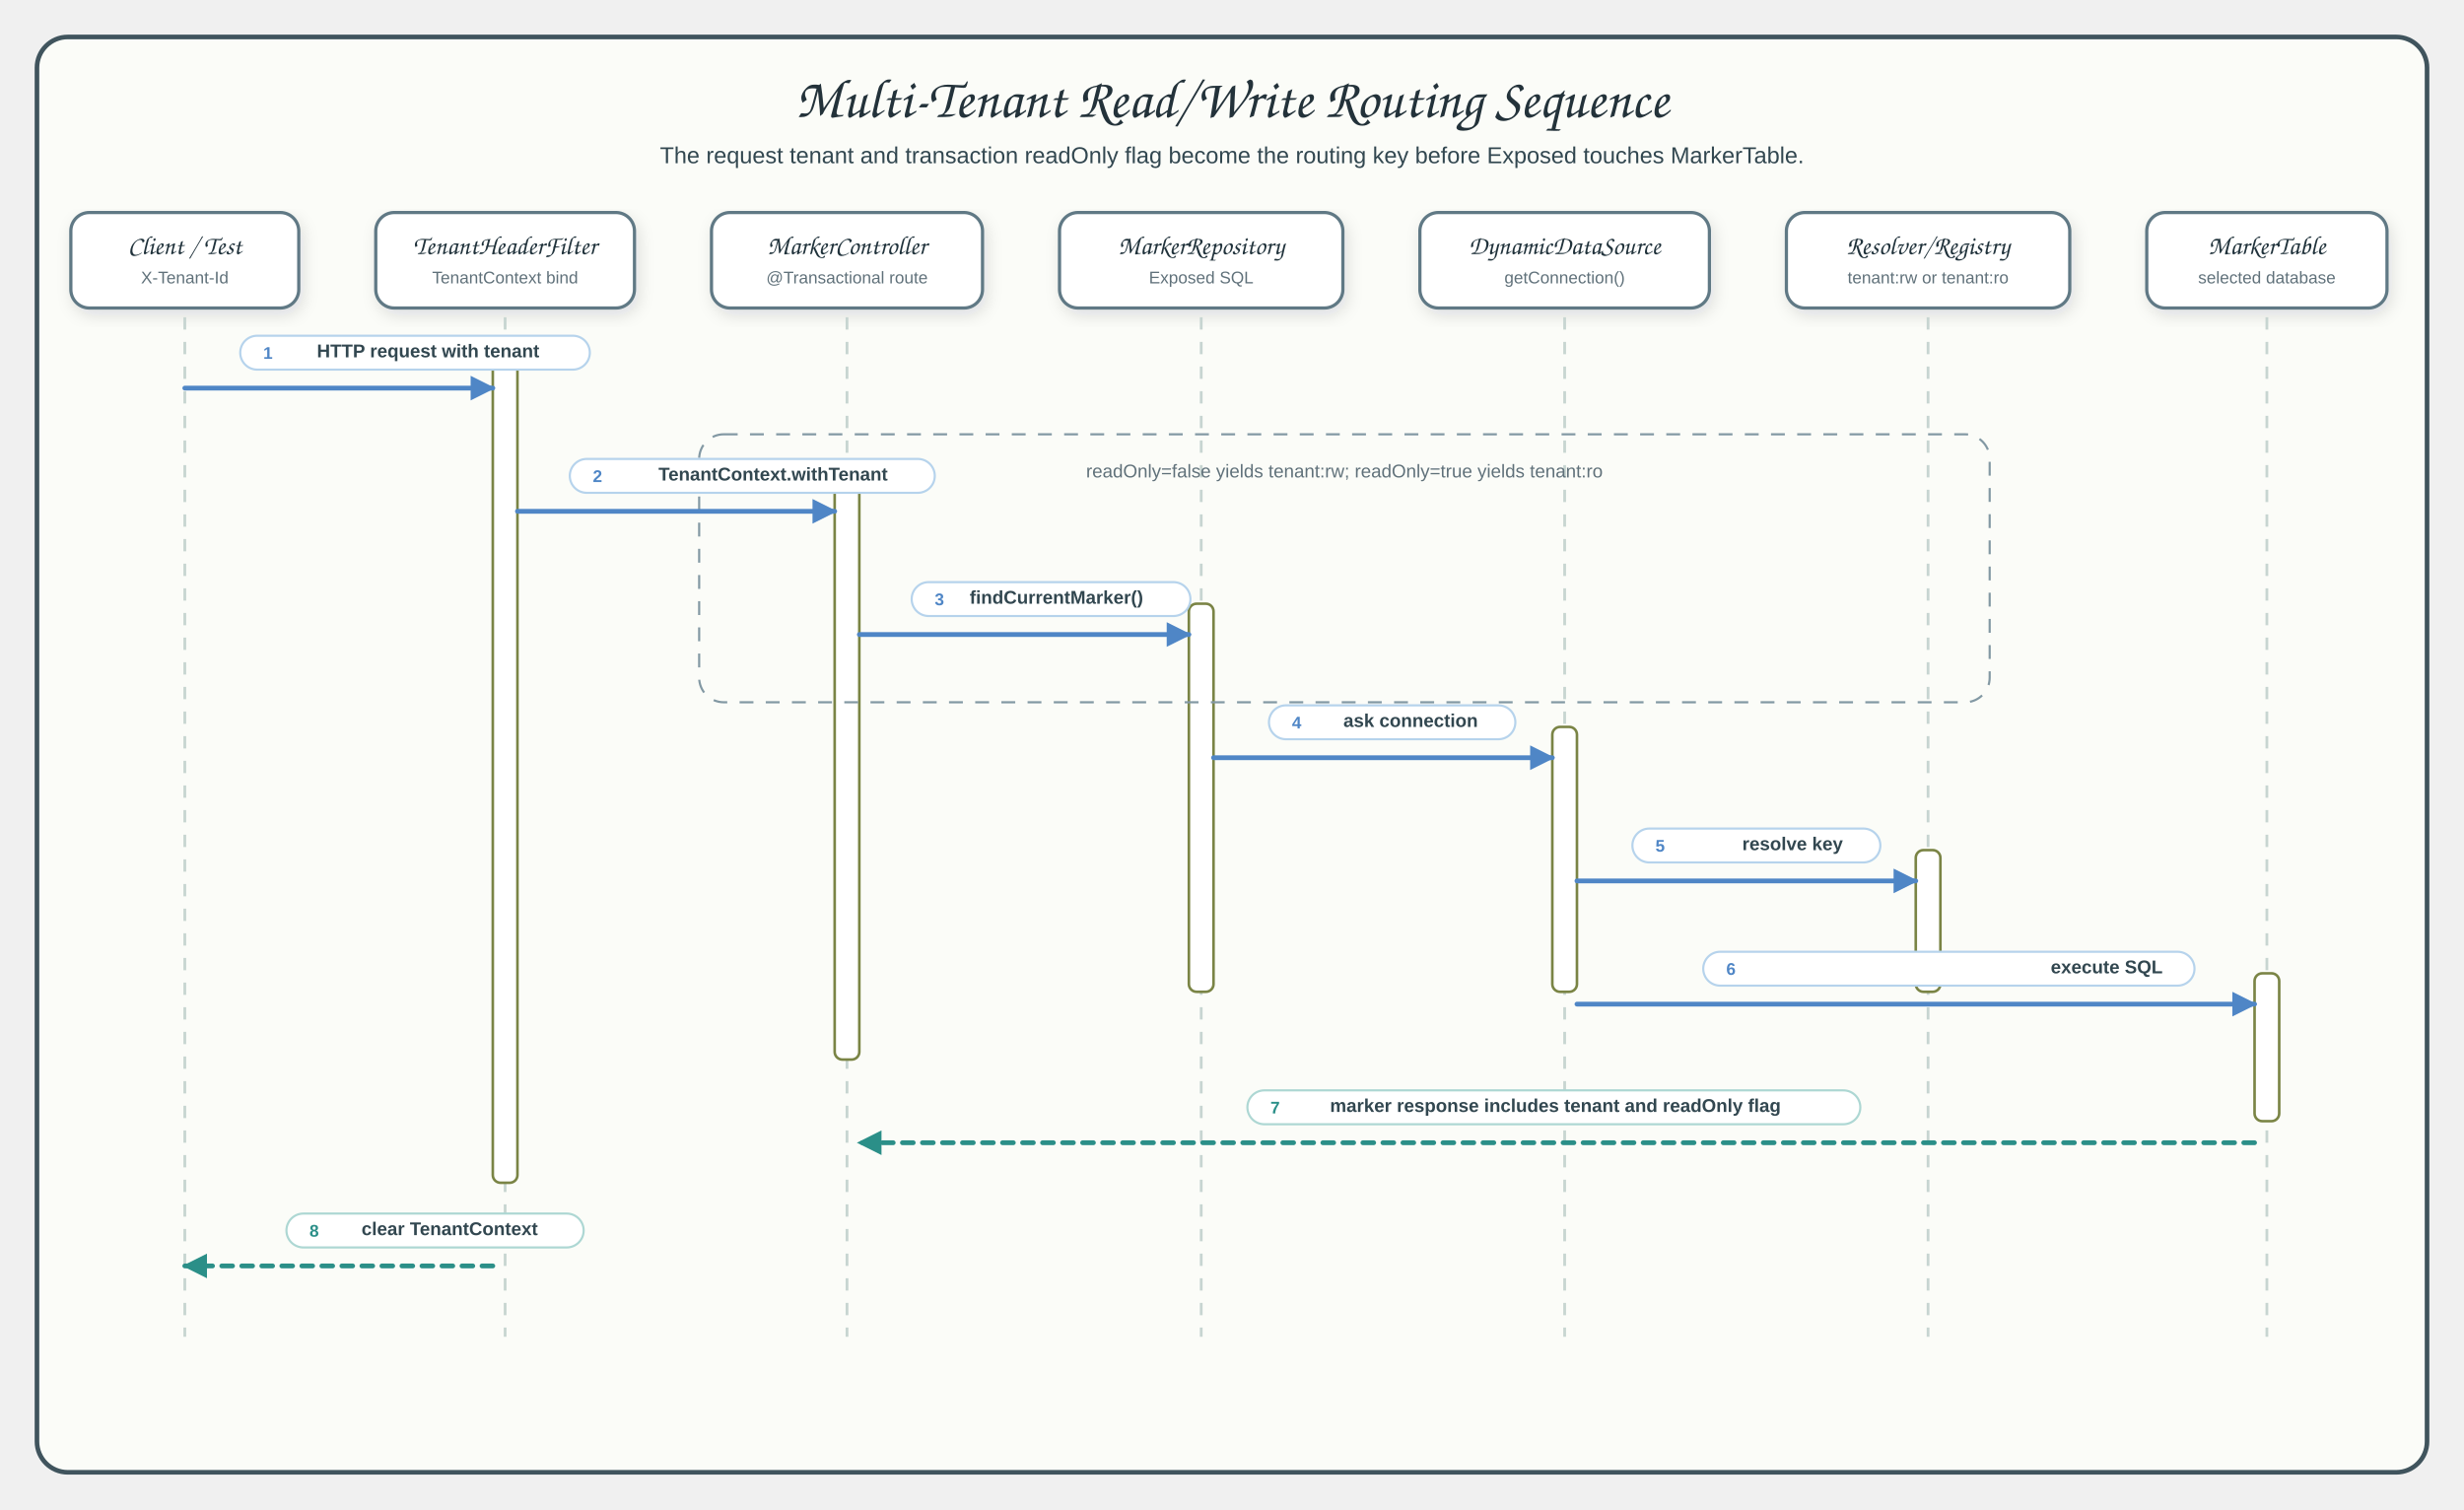
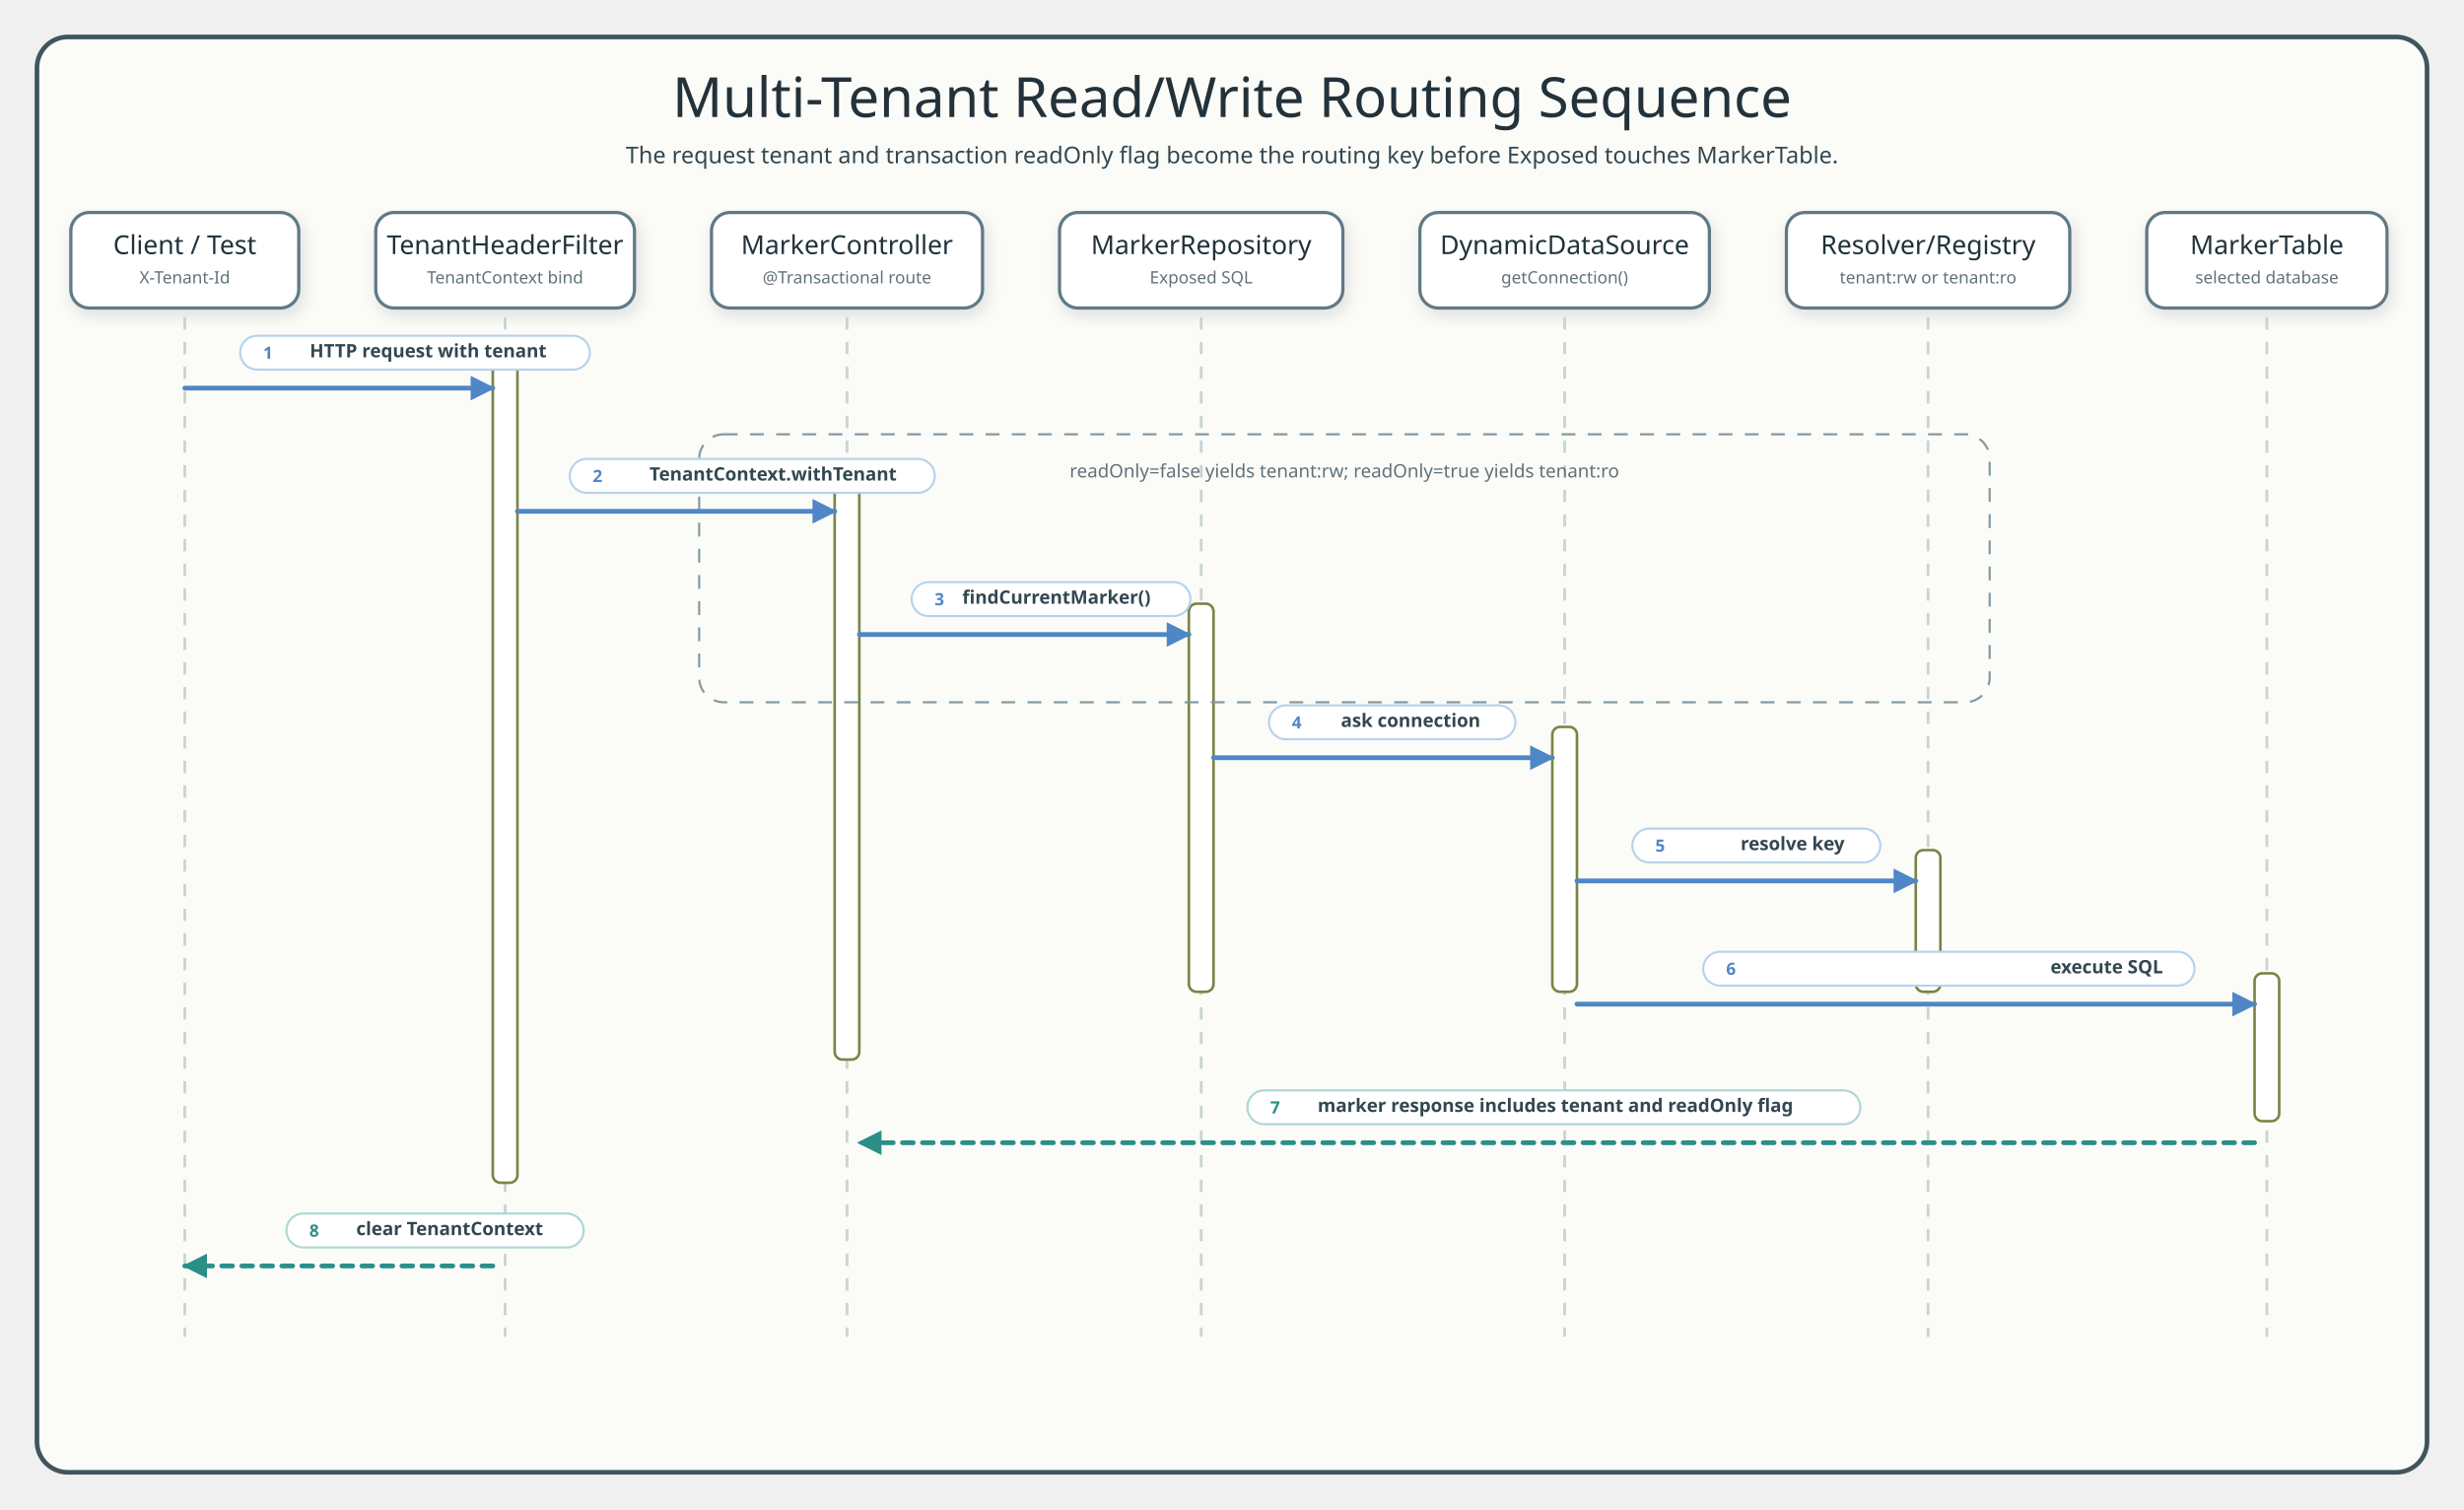
<svg xmlns="http://www.w3.org/2000/svg" viewBox="0 0 1600 980" width="1600" height="980" role="img" aria-label="Routing datasource request sequence">
  <defs>
    <filter id="shadow" x="-10%" y="-10%" width="120%" height="130%">
      <feDropShadow dx="2" dy="4" stdDeviation="5" flood-color="#1f2937" flood-opacity="0.12" />
    </filter>
    <marker id="seqArrow" markerUnits="userSpaceOnUse" markerWidth="16" markerHeight="16" viewBox="0 0 10 10" refX="9" refY="5" orient="auto">
      <path d="M 0 0 L 10 5 L 0 10 Z" fill="#4f86c6" stroke="#4f86c6" stroke-width="0" stroke-dasharray="none" style="stroke-dasharray:none!important" />
    </marker>
    <marker id="seqArrowAmber" markerUnits="userSpaceOnUse" markerWidth="16" markerHeight="16" viewBox="0 0 10 10" refX="9" refY="5" orient="auto">
      <path d="M 0 0 L 10 5 L 0 10 Z" fill="#a2743d" stroke="#a2743d" stroke-width="0" stroke-dasharray="none" style="stroke-dasharray:none!important" />
    </marker>
    <marker id="seqArrowTeal" markerUnits="userSpaceOnUse" markerWidth="16" markerHeight="16" viewBox="0 0 10 10" refX="9" refY="5" orient="auto">
      <path d="M 0 0 L 10 5 L 0 10 Z" fill="#2b8f88" stroke="#2b8f88" stroke-width="0" stroke-dasharray="none" style="stroke-dasharray:none!important" />
    </marker>
    <style>
      text { letter-spacing: 0; }
      .canvas { fill: #fbfcf8; stroke: #40545d; stroke-width: 3; }
-       .title { font-family: "Architects Daughter","Comic Sans MS",cursive; font-size: 36px; fill: #23323a; }
-       .subtitle,.participant-sub,.msg,.detail { font-family: "Comic Mono","Comic Sans MS","Comic Sans","Comic Neue",Arial,sans-serif; fill: #324750; }
+       .title { font-family: "Architects Daughter"; font-size: 36px; fill: #23323a; }
+       .subtitle,.participant-sub,.msg,.detail { font-family: "Comic Mono"; fill: #324750; }
      .subtitle { font-size: 15px; }
      .header { fill: #fff; stroke-width: 2.1; filter: url(#shadow); }
      .actor { stroke: #617985; }
      .service { stroke: #617985; }
      .route { stroke: #617985; }
      .store { stroke: #617985; }
-       .participant { font-family: "Architects Daughter","Comic Sans MS",cursive; font-size: 17px; fill: #20323b; }
+       .participant { font-family: "Architects Daughter"; font-size: 17px; fill: #20323b; }
      .participant-sub { font-size: 11px; fill: #60717a; }
      .lifeline { fill: none; stroke: #c7d5d1; stroke-width: 1.8; stroke-dasharray: 8 8; }
      .activation { fill: #ffffff; stroke: #7a8445; stroke-width: 1.7; rx: 5; }
      .call,.return { fill: none; stroke-width: 3.1; stroke-linecap: round; stroke-linejoin: round; marker-end: url(#seqArrow); }
      .call { stroke: #4f86c6; marker-end: url(#seqArrow); }
      .return { stroke: #2b8f88; stroke-dasharray: 7 6; marker-end: url(#seqArrowTeal); }
      .pill { fill: #ffffff; stroke: #7a8445; stroke-width: 1.4; }
-       .num { font-family: "Comic Mono","Comic Sans MS","Comic Sans","Comic Neue",Arial,sans-serif; font-size: 11px; font-weight: 700; fill: #7a8445; }
+       .num { font-family: "Comic Mono"; font-size: 11px; font-weight: 700; fill: #7a8445; }
      .msg { font-size: 12px; font-weight: 700; }
      .detail { font-size: 12px; fill: #60717a; }
      .band { fill: none; stroke: #8298a3; stroke-width: 1.4; stroke-dasharray: 9 8; }
    </style>
  </defs>
  <rect x="24" y="24" width="1552" height="932" rx="20" class="canvas frame" />
  <text x="800" y="76" text-anchor="middle" class="title">Multi-Tenant Read/Write Routing Sequence</text>
  <text x="800" y="106" text-anchor="middle" class="subtitle">The request tenant and transaction readOnly flag become the routing key before Exposed touches MarkerTable.</text>
  <rect x="46" y="138" width="148" height="62" rx="12" class="header actor" />
  <text x="120" y="165" text-anchor="middle" class="participant">Client / Test</text>
  <text x="120" y="184" text-anchor="middle" class="participant-sub">X-Tenant-Id</text>
  <rect x="244" y="138" width="168" height="62" rx="12" class="header actor" />
  <text x="328" y="165" text-anchor="middle" class="participant">TenantHeaderFilter</text>
  <text x="328" y="184" text-anchor="middle" class="participant-sub">TenantContext bind</text>
  <rect x="462" y="138" width="176" height="62" rx="12" class="header service" />
  <text x="550" y="165" text-anchor="middle" class="participant">MarkerController</text>
  <text x="550" y="184" text-anchor="middle" class="participant-sub">@Transactional route</text>
  <rect x="688" y="138" width="184" height="62" rx="12" class="header service" />
  <text x="780" y="165" text-anchor="middle" class="participant">MarkerRepository</text>
  <text x="780" y="184" text-anchor="middle" class="participant-sub">Exposed SQL</text>
  <rect x="922" y="138" width="188" height="62" rx="12" class="header route" />
  <text x="1016" y="165" text-anchor="middle" class="participant">DynamicDataSource</text>
  <text x="1016" y="184" text-anchor="middle" class="participant-sub">getConnection()</text>
  <rect x="1160" y="138" width="184" height="62" rx="12" class="header route" />
  <text x="1252" y="165" text-anchor="middle" class="participant">Resolver/Registry</text>
  <text x="1252" y="184" text-anchor="middle" class="participant-sub">tenant:rw or tenant:ro</text>
  <rect x="1394" y="138" width="156" height="62" rx="12" class="header store" />
  <text x="1472" y="165" text-anchor="middle" class="participant">MarkerTable</text>
  <text x="1472" y="184" text-anchor="middle" class="participant-sub">selected database</text>
  <path class="lifeline" d="M 120 206 L 120 868" />
  <path class="lifeline" d="M 328 206 L 328 868" />
  <path class="lifeline" d="M 550 206 L 550 868" />
  <path class="lifeline" d="M 780 206 L 780 868" />
  <path class="lifeline" d="M 1016 206 L 1016 868" />
  <path class="lifeline" d="M 1252 206 L 1252 868" />
  <path class="lifeline" d="M 1472 206 L 1472 868" />
  <rect x="320" y="232" width="16" height="536" rx="5" class="activation" />
  <rect x="542" y="312" width="16" height="376" rx="5" class="activation" />
  <rect x="772" y="392" width="16" height="252" rx="5" class="activation" />
  <rect x="1008" y="472" width="16" height="172" rx="5" class="activation" />
  <rect x="1244" y="552" width="16" height="92" rx="5" class="activation" />
  <rect x="1464" y="632" width="16" height="96" rx="5" class="activation" />
  <rect x="454" y="282" width="838" height="174" rx="16" class="band" />
  <text x="873" y="310" text-anchor="middle" class="detail">readOnly=false yields tenant:rw; readOnly=true yields tenant:ro</text>
  <path id="m1" data-connector="m1" class="call" d="M 120 252 L 320 252" />
  <rect x="156" y="218" width="227" height="22" rx="11" class="pill" style="stroke:#b6d3ec" />
  <text x="174" y="233" text-anchor="middle" class="num" style="fill:#4f86c6">1</text>
  <text x="278" y="232" text-anchor="middle" class="msg">HTTP request with tenant</text>
  <path id="m2" data-connector="m2" class="call" d="M 336 332 L 542 332" />
  <rect x="370" y="298" width="237" height="22" rx="11" class="pill" style="stroke:#b6d3ec" />
  <text x="388" y="313" text-anchor="middle" class="num" style="fill:#4f86c6">2</text>
  <text x="502" y="312" text-anchor="middle" class="msg">TenantContext.withTenant</text>
  <path id="m3" data-connector="m3" class="call" d="M 558 412 L 772 412" />
  <rect x="592" y="378" width="181" height="22" rx="11" class="pill" style="stroke:#b6d3ec" />
  <text x="610" y="393" text-anchor="middle" class="num" style="fill:#4f86c6">3</text>
  <text x="686" y="392" text-anchor="middle" class="msg">findCurrentMarker()</text>
  <path id="m4" data-connector="m4" class="call" d="M 788 492 L 1008 492" />
  <rect x="824" y="458" width="160" height="22" rx="11" class="pill" style="stroke:#b6d3ec" />
  <text x="842" y="473" text-anchor="middle" class="num" style="fill:#4f86c6">4</text>
  <text x="916" y="472" text-anchor="middle" class="msg">ask connection</text>
  <path id="m5" data-connector="m5" class="call" d="M 1024 572 L 1244 572" />
  <rect x="1060" y="538" width="161" height="22" rx="11" class="pill" style="stroke:#b6d3ec" />
  <text x="1078" y="553" text-anchor="middle" class="num" style="fill:#4f86c6">5</text>
  <text x="1164" y="552" text-anchor="middle" class="msg">resolve key</text>
  <path id="m6" data-connector="m6" class="call" d="M 1024 652 L 1464 652" />
  <rect x="1106" y="618" width="319" height="22" rx="11" class="pill" style="stroke:#b6d3ec" />
  <text x="1124" y="633" text-anchor="middle" class="num" style="fill:#4f86c6">6</text>
  <text x="1368" y="632" text-anchor="middle" class="msg">execute SQL</text>
  <path id="m7" data-connector="m7" class="return" d="M 1464 742 L 558 742" />
  <rect x="810" y="708" width="398" height="22" rx="11" class="pill" style="stroke:#add7d3" />
  <text x="828" y="723" text-anchor="middle" class="num" style="fill:#2b8f88">7</text>
  <text x="1010" y="722" text-anchor="middle" class="msg">marker response includes tenant and readOnly flag</text>
  <path id="m8" data-connector="m8" class="return" d="M 320 822 L 120 822" />
  <rect x="186" y="788" width="193" height="22" rx="11" class="pill" style="stroke:#add7d3" />
  <text x="204" y="803" text-anchor="middle" class="num" style="fill:#2b8f88">8</text>
  <text x="292" y="802" text-anchor="middle" class="msg">clear TenantContext</text>
</svg>
